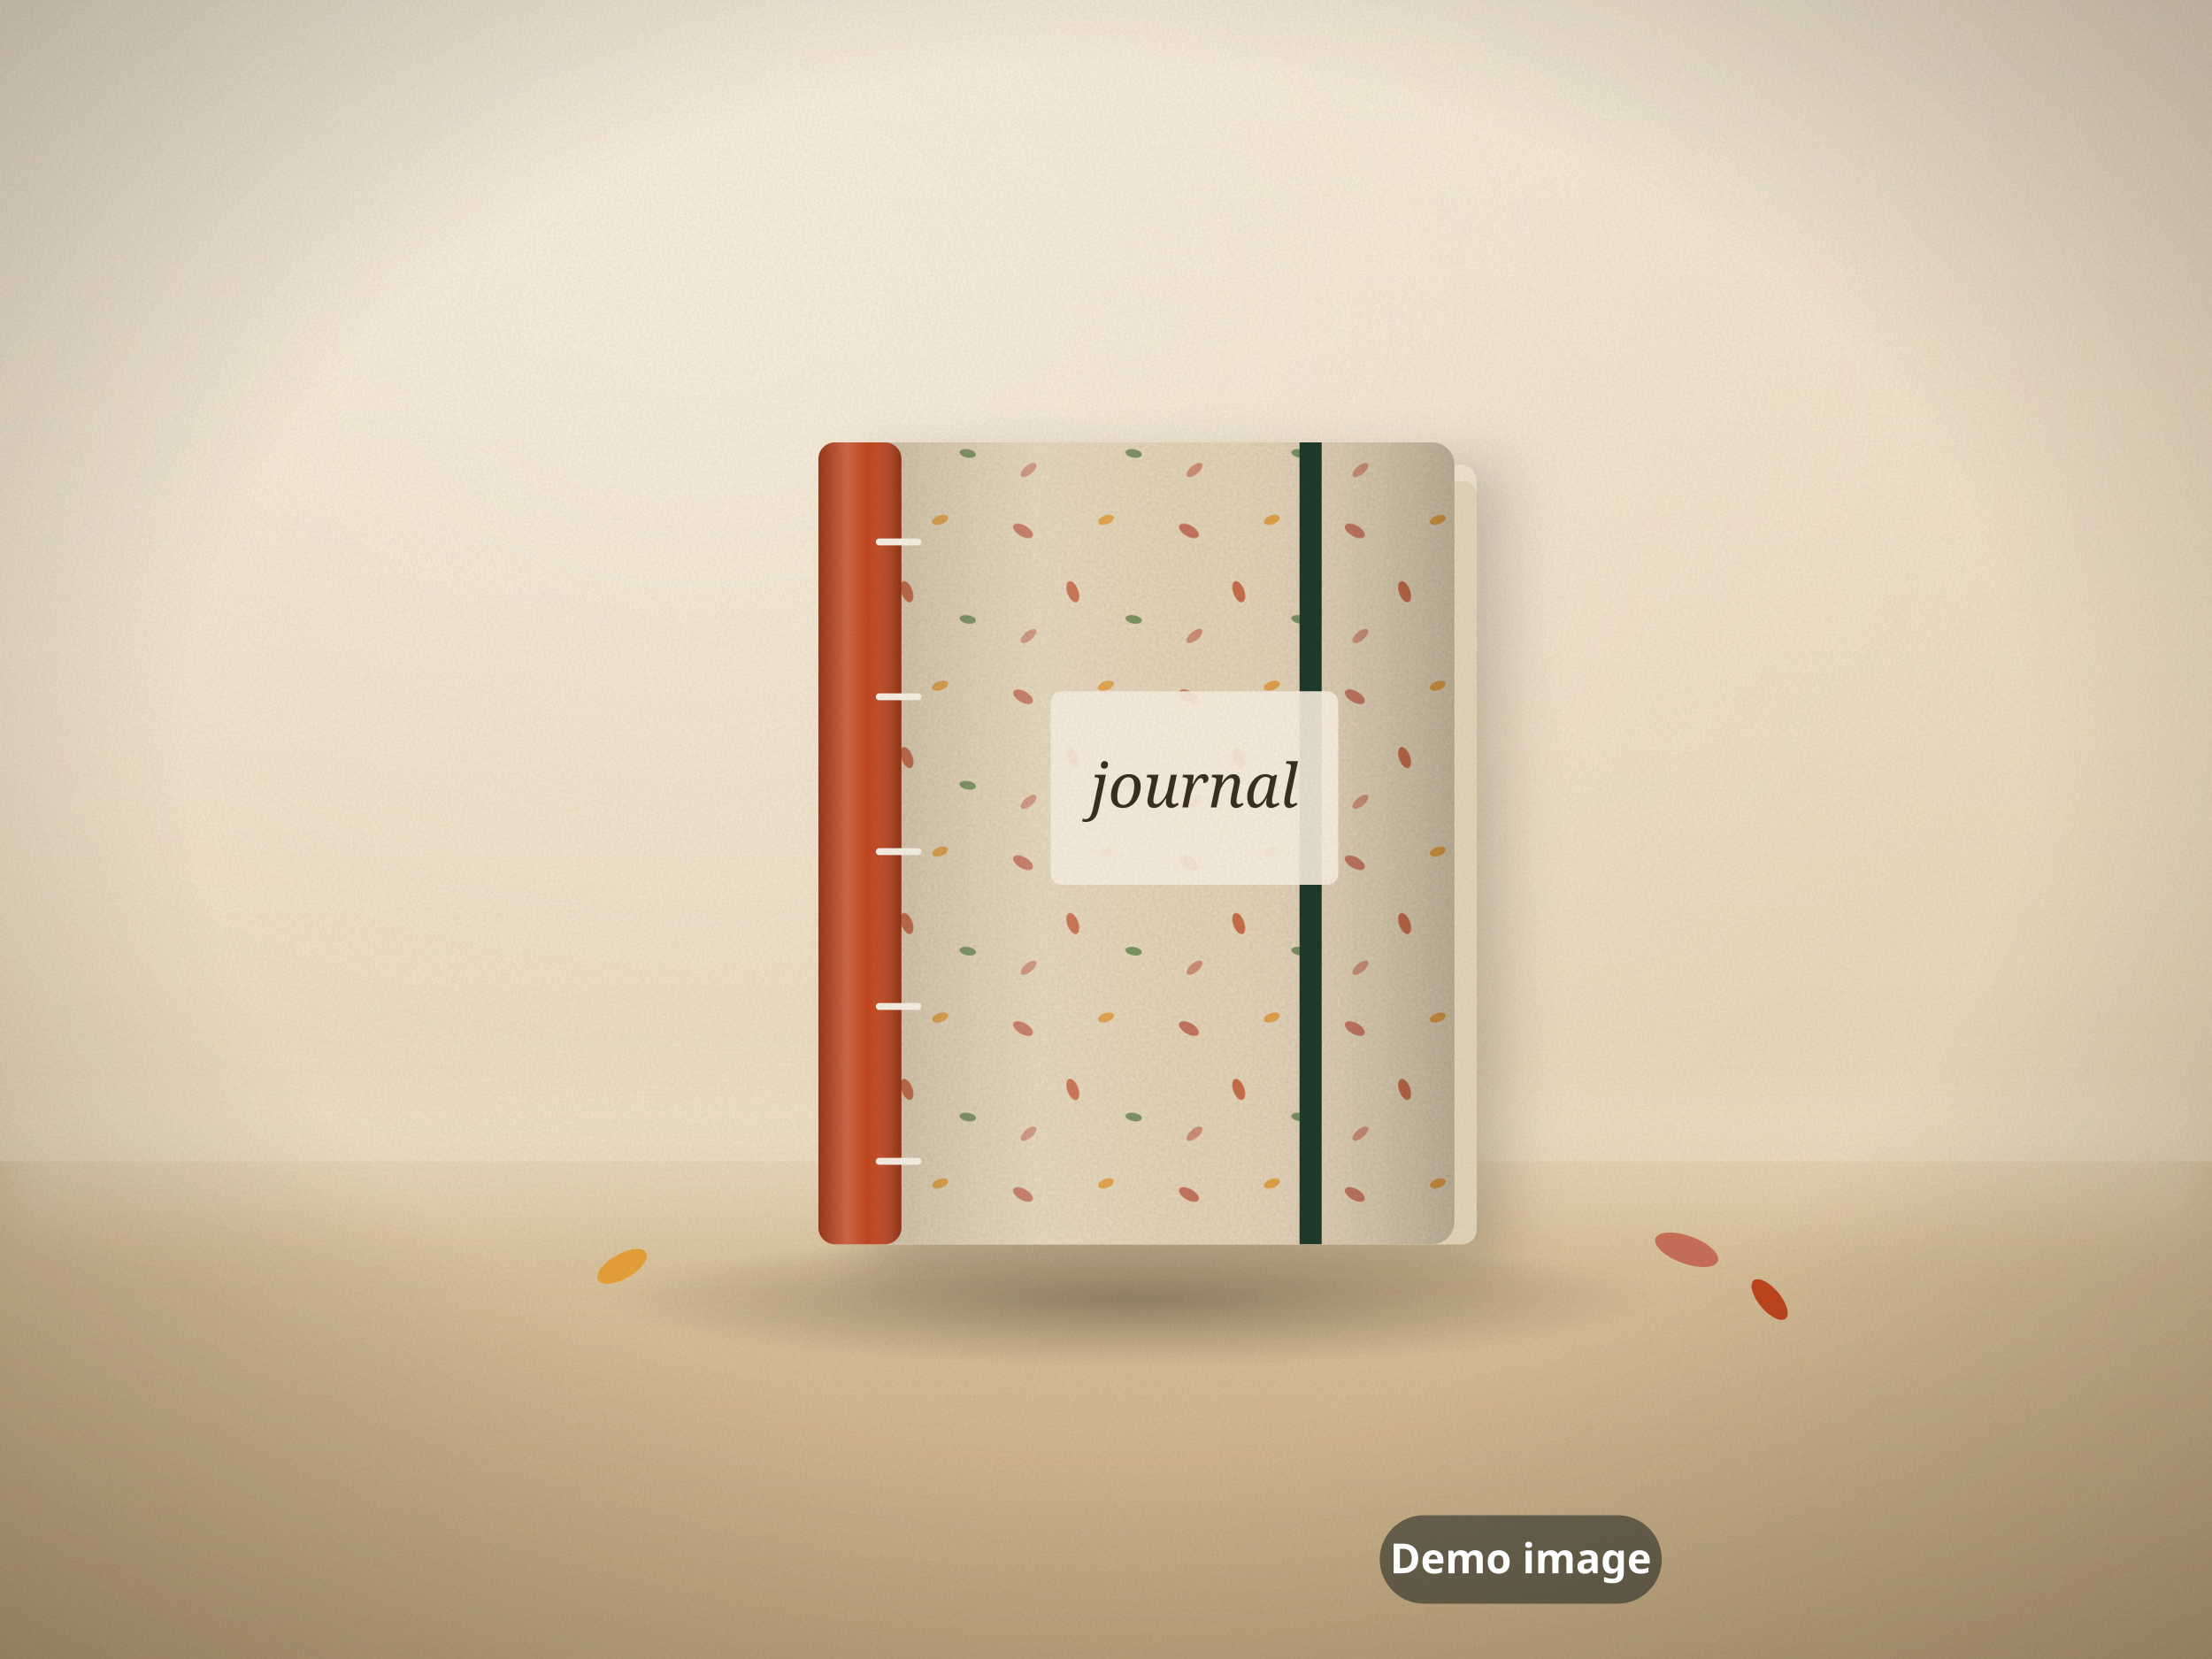
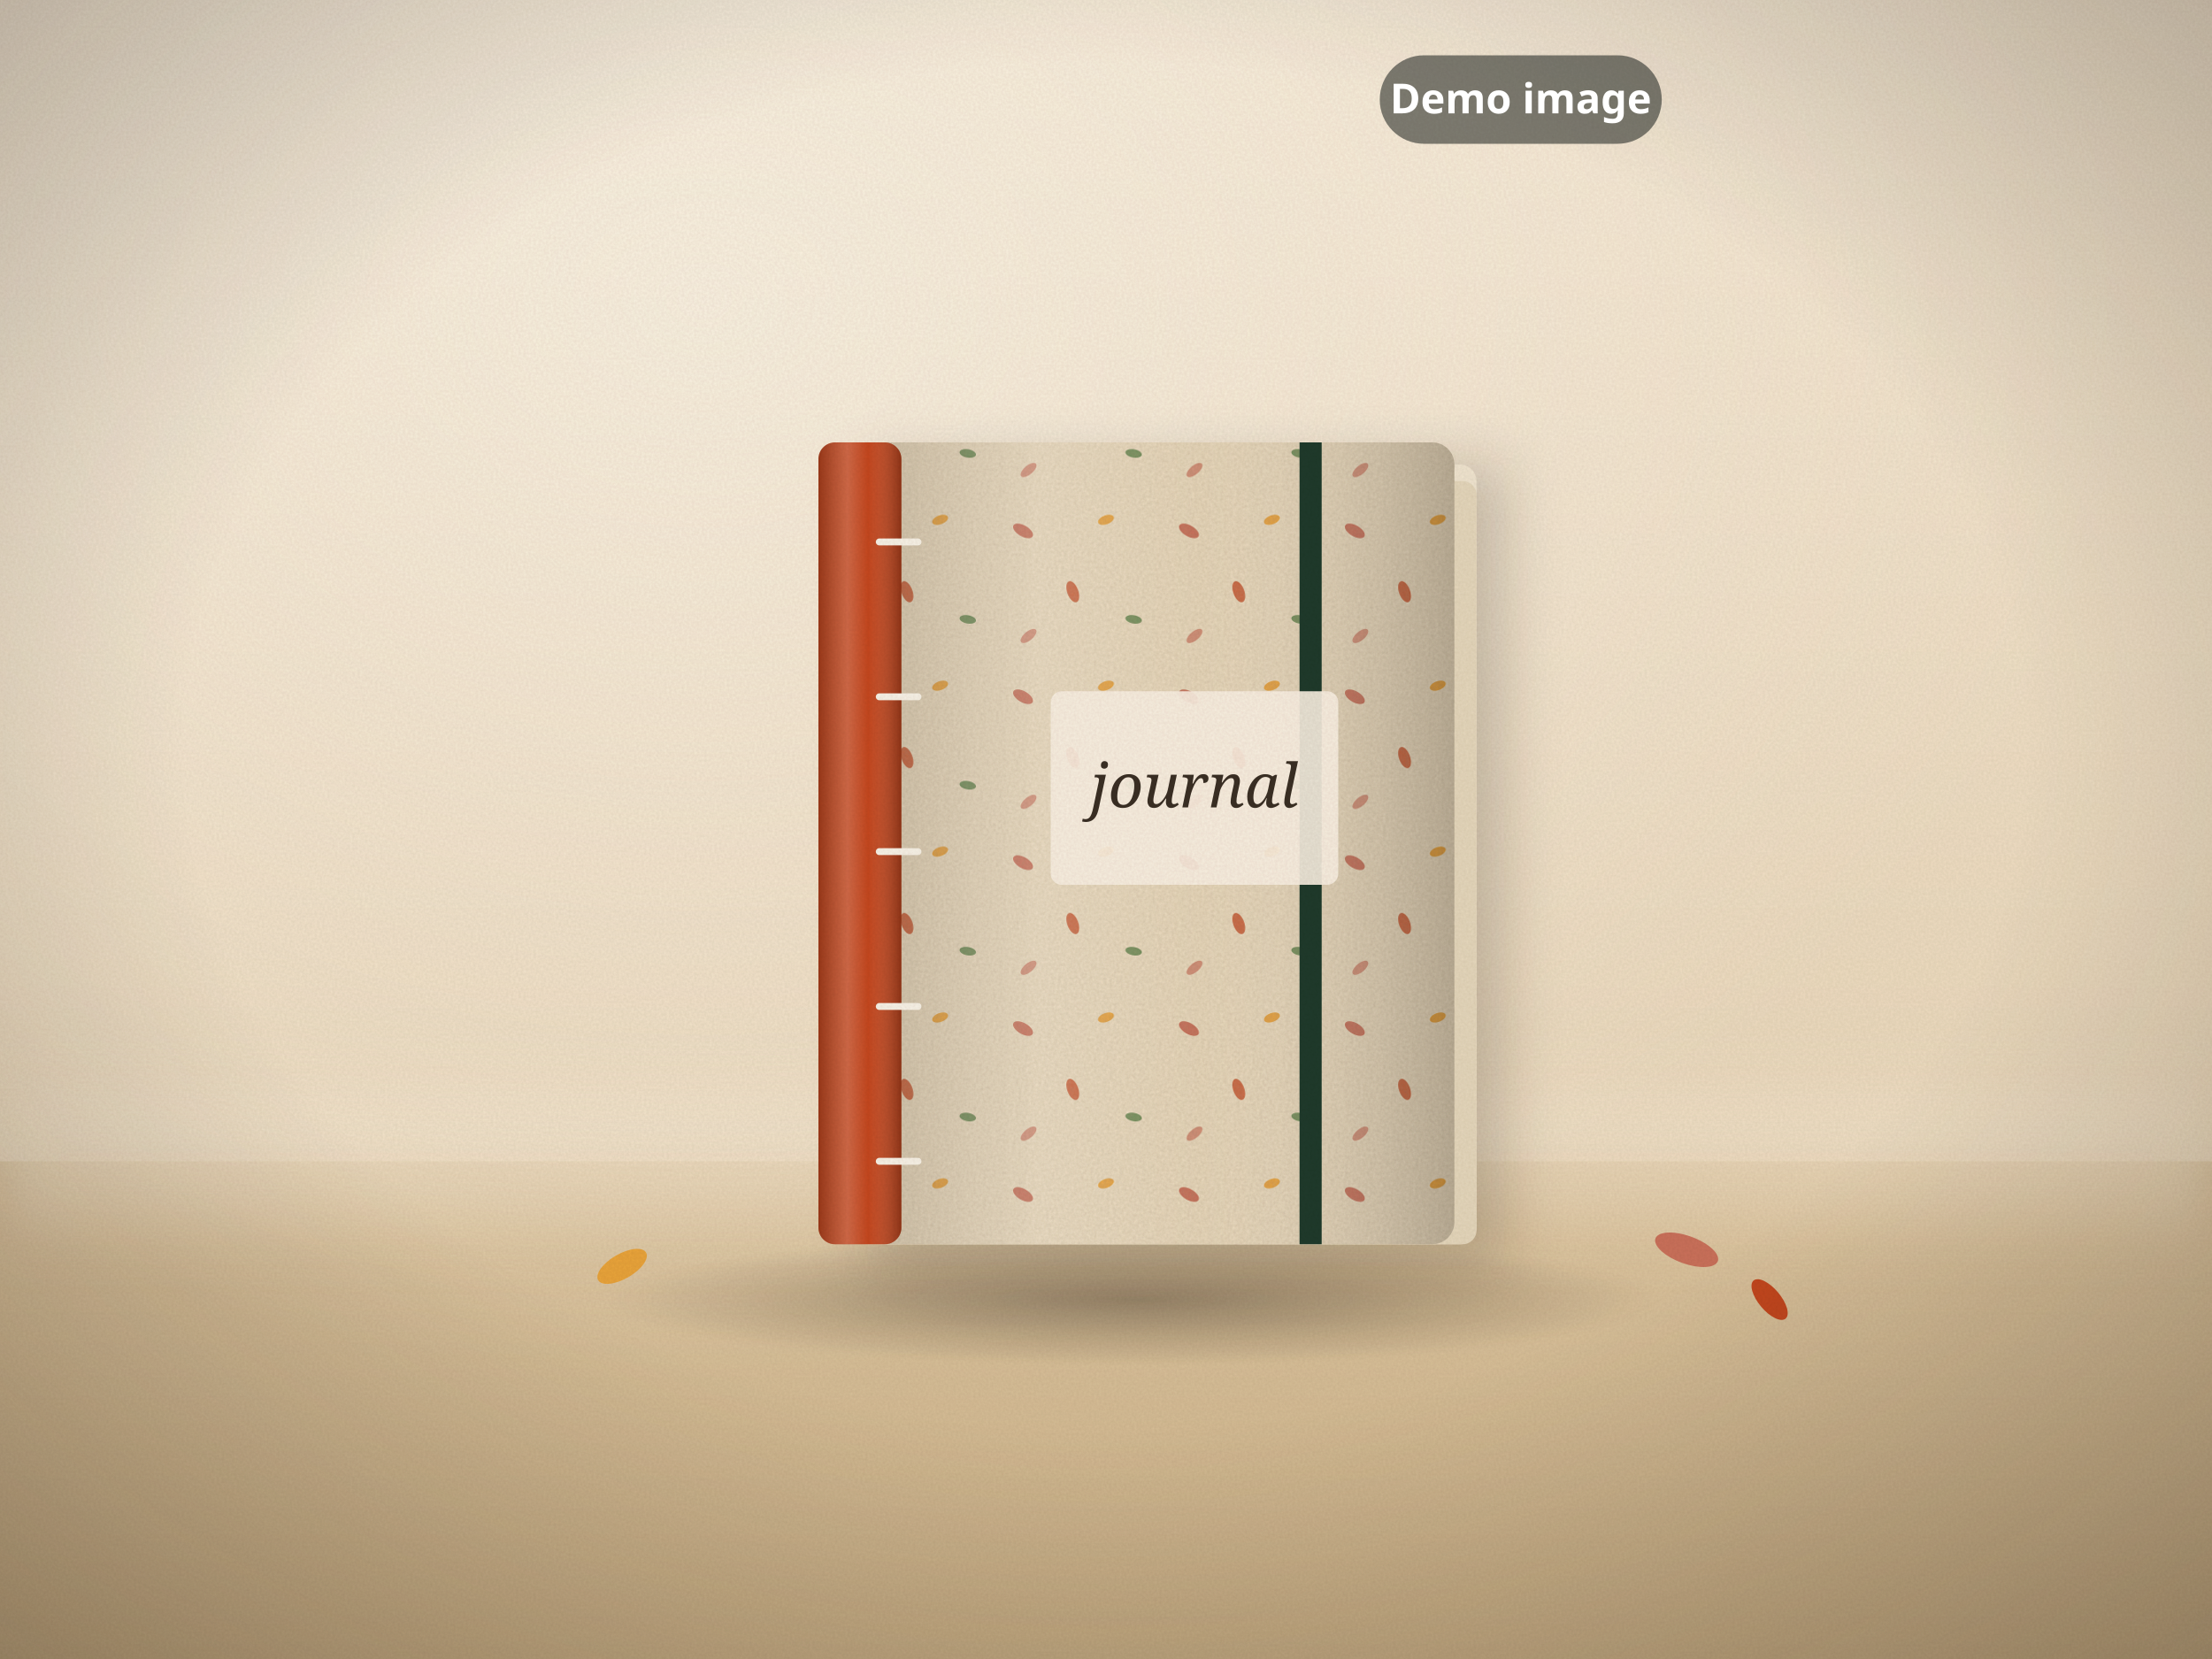
<svg xmlns="http://www.w3.org/2000/svg" viewBox="0 0 800 600" role="img" aria-label="Demo image: Petal-paper journal">
  <defs>
    <filter id="fiber" x="-5%" y="-5%" width="110%" height="110%">
      <feTurbulence type="fractalNoise" baseFrequency="0.85" numOctaves="3" seed="4" result="n" />
      <feColorMatrix in="n" type="matrix" values="0 0 0 0 0.35  0 0 0 0 0.25  0 0 0 0 0.15  0 0 0 0.28 0" result="t" />
      <feComposite in="t" in2="SourceGraphic" operator="in" result="tm" />
      <feMerge>
        <feMergeNode in="SourceGraphic" />
        <feMergeNode in="tm" />
      </feMerge>
    </filter>
    <filter id="grain" x="0" y="0" width="100%" height="100%">
      <feTurbulence type="fractalNoise" baseFrequency="1.1" numOctaves="2" seed="9" stitchTiles="stitch" />
      <feColorMatrix type="matrix" values="0 0 0 0 0.2  0 0 0 0 0.15  0 0 0 0 0.1  0 0 0 0.55 0" />
    </filter>
    <filter id="blur10" x="-50%" y="-50%" width="200%" height="200%">
      <feGaussianBlur stdDeviation="10" />
    </filter>
    <filter id="blur4" x="-50%" y="-50%" width="200%" height="200%">
      <feGaussianBlur stdDeviation="4" />
    </filter>
    <filter id="blur2" x="-50%" y="-50%" width="200%" height="200%">
      <feGaussianBlur stdDeviation="1.6" />
    </filter>
    <filter id="glow" x="-80%" y="-80%" width="260%" height="260%">
      <feGaussianBlur stdDeviation="22" />
    </filter>
    <radialGradient id="key" cx="32%" cy="18%" r="65%">
      <stop offset="0" stop-color="#fffaf0" stop-opacity="0.55" />
      <stop offset="1" stop-color="#fffaf0" stop-opacity="0" />
    </radialGradient>
    <radialGradient id="vignette" cx="50%" cy="45%" r="75%">
      <stop offset="0.55" stop-color="#20160c" stop-opacity="0" />
      <stop offset="1" stop-color="#20160c" stop-opacity="0.32" />
    </radialGradient>
    <radialGradient id="contact" cx="50%" cy="50%" r="50%">
      <stop offset="0" stop-color="#20160c" stop-opacity="0.5" />
      <stop offset="1" stop-color="#20160c" stop-opacity="0" />
    </radialGradient>
    <linearGradient id="sheenV" x1="0" y1="0" x2="1" y2="0">
      <stop offset="0" stop-color="#000" stop-opacity="0.22" />
      <stop offset="0.35" stop-color="#fff" stop-opacity="0.18" />
      <stop offset="0.6" stop-color="#fff" stop-opacity="0" />
      <stop offset="1" stop-color="#000" stop-opacity="0.28" />
    </linearGradient>
    <pattern id="woodgrain" width="240" height="26" patternUnits="userSpaceOnUse">
      <path d="M0 5 C 60 2, 120 9, 240 5 M0 13 C 80 16, 150 9, 240 13 M0 21 C 50 19, 170 25, 240 21" fill="none" stroke="#7d5a30" stroke-opacity="0.35" stroke-width="1.2" />
      <path d="M30 9 C 60 7, 90 11, 120 9" fill="none" stroke="#fff" stroke-opacity="0.12" stroke-width="2" />
    </pattern>
    <pattern id="weave" width="48" height="24" patternUnits="userSpaceOnUse">
      <rect width="48" height="24" fill="#3c6b52" />
      <rect x="0" y="2" width="24" height="8" rx="2" fill="#f7f1e6" />
      <rect x="24" y="14" width="24" height="8" rx="2" fill="#d9823b" />
      <rect x="24" y="2" width="24" height="8" rx="2" fill="#1f3a2b" />
      <rect x="0" y="14" width="24" height="8" rx="2" fill="#c4471e" />
      <path d="M0 6 H48 M0 18 H48" stroke="#000" stroke-opacity="0.12" />
    </pattern>
    <pattern id="stripes" width="14" height="14" patternUnits="userSpaceOnUse" patternTransform="rotate(35)">
      <rect width="14" height="14" fill="#f7f1e6" />
      <rect width="6" height="14" fill="#c4471e" />
    </pattern>
    <pattern id="dots" width="16" height="16" patternUnits="userSpaceOnUse">
      <rect width="16" height="16" fill="#3c6b52" />
      <circle cx="8" cy="8" r="3" fill="#f7f1e6" />
    </pattern>
    <pattern id="check" width="20" height="20" patternUnits="userSpaceOnUse">
      <rect width="20" height="20" fill="#e8a33a" />
      <rect width="10" height="10" fill="#d9823b" />
      <rect x="10" y="10" width="10" height="10" fill="#d9823b" />
    </pattern>
    <pattern id="ikat" width="24" height="24" patternUnits="userSpaceOnUse">
      <rect width="24" height="24" fill="#8fb09c" />
      <path d="M12 3 L20 12 L12 21 L4 12 Z" fill="none" stroke="#1f3a2b" stroke-width="2" />
    </pattern>
    <pattern id="flecks" width="60" height="60" patternUnits="userSpaceOnUse">
      <rect width="60" height="60" fill="#ecdcc0" />
      <ellipse cx="10" cy="12" rx="4" ry="2" fill="#c9705a" transform="rotate(30 10 12)" />
      <ellipse cx="40" cy="8" rx="3" ry="1.6" fill="#e8a33a" transform="rotate(-20 40 8)" />
      <ellipse cx="28" cy="34" rx="4" ry="2" fill="#c4471e" fill-opacity="0.8" transform="rotate(70 28 34)" />
      <ellipse cx="50" cy="44" rx="3" ry="1.5" fill="#6f8f5a" transform="rotate(10 50 44)" />
      <ellipse cx="12" cy="50" rx="3.5" ry="1.6" fill="#c9705a" fill-opacity="0.7" transform="rotate(-40 12 50)" />
    </pattern>
    <linearGradient id="wall" x1="0" y1="0" x2="0" y2="1">
      <stop offset="0" stop-color="#f4e7d2" />
      <stop offset="1" stop-color="#e6d2b2" />
    </linearGradient>
    <linearGradient id="floor" x1="0" y1="0" x2="0" y2="1">
      <stop offset="0" stop-color="#dcc5a0" />
      <stop offset="1" stop-color="#cdb38a" />
    </linearGradient>
  </defs>
  <rect width="800" height="600" fill="url(#wall)" />
  <rect y="420" width="800" height="180" fill="url(#floor)" />
  <rect y="396" width="800" height="48" fill="url(#wall)" opacity="0.6" filter="url(#blur10)" />
  <rect width="800" height="600" fill="url(#key)" />
  <ellipse cx="410" cy="470" rx="190" ry="24" fill="url(#contact)" opacity="0.7" />
  <path d="M 300 160 L 300 450 L 530 450 L 530 160 Z" fill="#20160c" opacity="0.2" filter="url(#blur10)" transform="translate(14 8)" />
  <rect x="308" y="168" width="226" height="282" rx="6" fill="#efe4cf" />
  <rect x="314" y="174" width="220" height="276" rx="5" fill="#e4d6bb" />
  <g filter="url(#fiber)">
    <rect x="296" y="160" width="230" height="290" rx="8" fill="url(#flecks)" />
  </g>
  <rect x="296" y="160" width="230" height="290" rx="8" fill="url(#sheenV)" opacity="0.7" />
  <rect x="296" y="160" width="30" height="290" rx="6" fill="#c4471e" />
  <rect x="296" y="160" width="30" height="290" rx="6" fill="url(#sheenV)" />
  <path d="M 318 196 h 14" stroke="#f7f1e6" stroke-width="2.5" stroke-linecap="round" />
  <path d="M 318 252 h 14" stroke="#f7f1e6" stroke-width="2.5" stroke-linecap="round" />
  <path d="M 318 308 h 14" stroke="#f7f1e6" stroke-width="2.5" stroke-linecap="round" />
  <path d="M 318 364 h 14" stroke="#f7f1e6" stroke-width="2.5" stroke-linecap="round" />
  <path d="M 318 420 h 14" stroke="#f7f1e6" stroke-width="2.5" stroke-linecap="round" />
  <rect x="470" y="160" width="8" height="290" fill="#1f3a2b" />
  <rect x="380" y="250" width="104" height="70" rx="4" fill="#f8efe2" opacity="0.92" />
  <text x="432" y="292" text-anchor="middle" font-family="Georgia, serif" font-style="italic" font-size="22" fill="#3a2f24">journal</text>
  <ellipse cx="610" cy="452" rx="12" ry="5" fill="#c9705a" transform="rotate(20 610 452)" />
  <ellipse cx="225" cy="458" rx="10" ry="4.5" fill="#e8a33a" transform="rotate(-30 225 458)" />
  <ellipse cx="640" cy="470" rx="9" ry="4" fill="#c4471e" transform="rotate(50 640 470)" />
  <rect width="800" height="600" fill="url(#vignette)" />
  <rect width="800" height="600" filter="url(#grain)" opacity="0.22" style="mix-blend-mode:multiply" />
  <g font-family="'DM Sans', system-ui, sans-serif">
-     <rect x="499" y="548" width="102" height="32" rx="16" fill="#1b1f1c" fill-opacity="0.55" />
-     <text x="550" y="569" text-anchor="middle" font-size="15" font-weight="600" fill="#ffffff">Demo image</text>
+     <rect x="499" y="20" width="102" height="32" rx="16" fill="#1b1f1c" fill-opacity="0.55" />
+     <text x="550" y="41" text-anchor="middle" font-size="15" font-weight="600" fill="#ffffff">Demo image</text>
  </g>
</svg>
